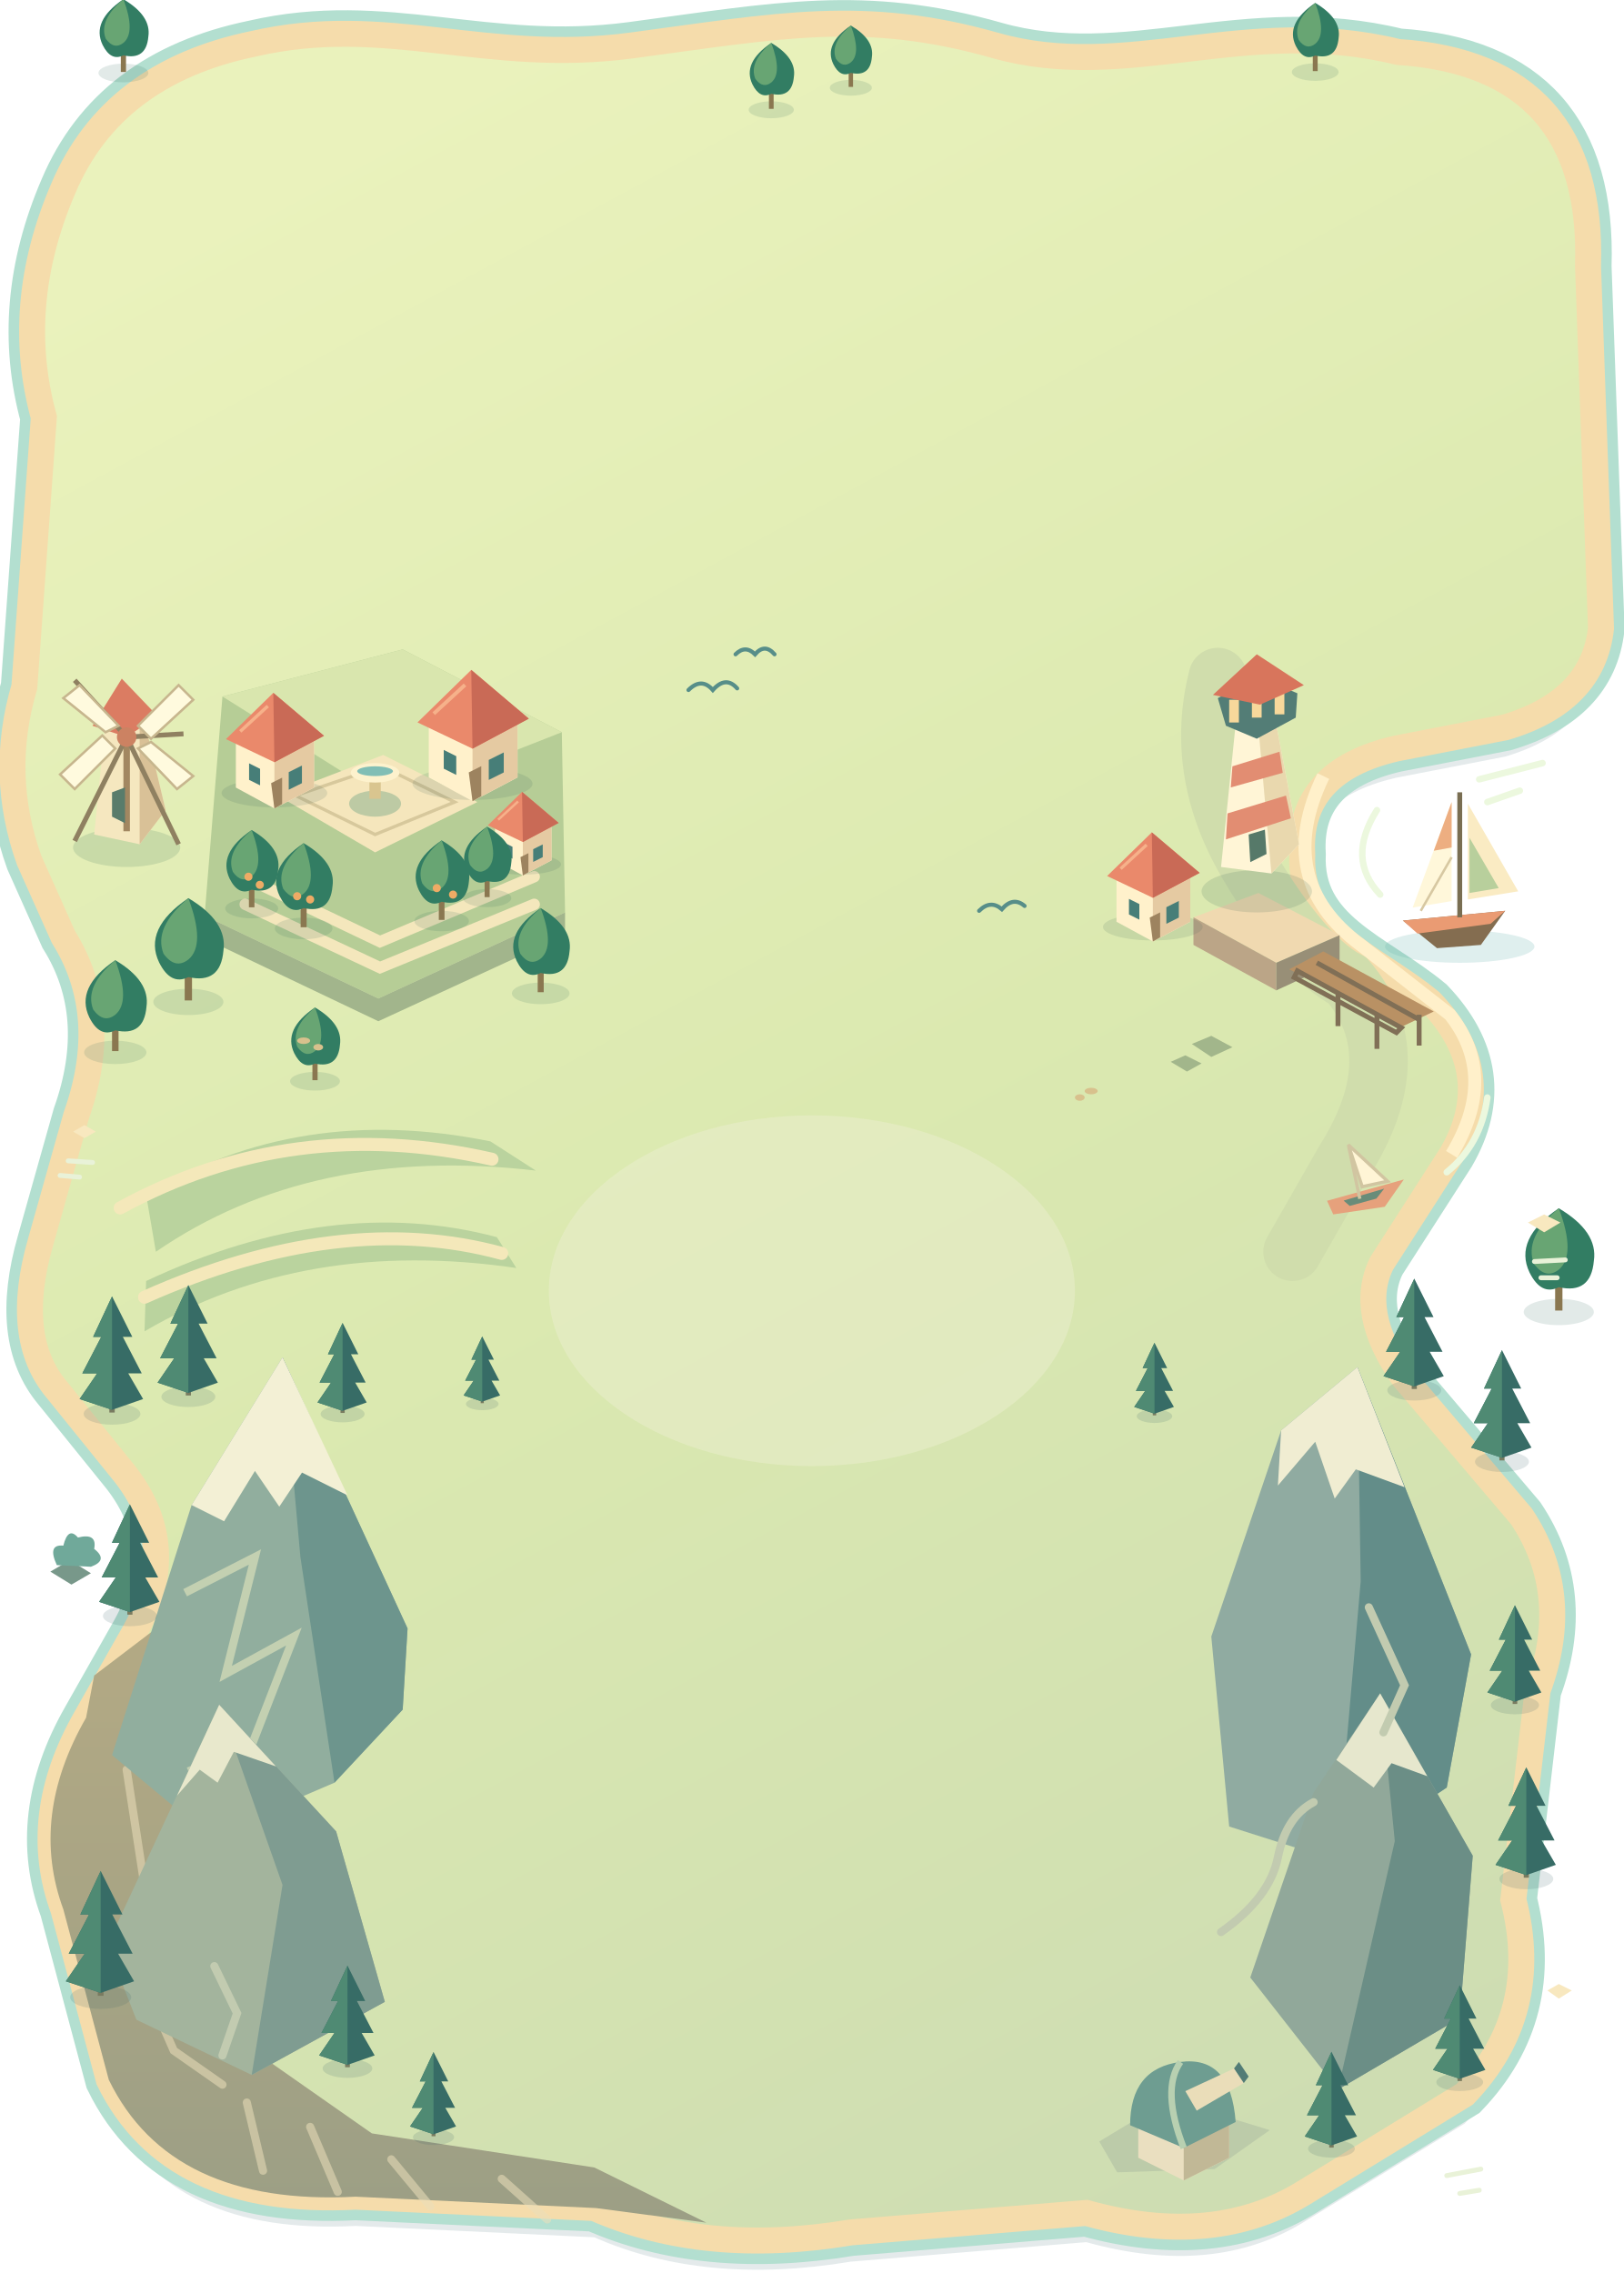
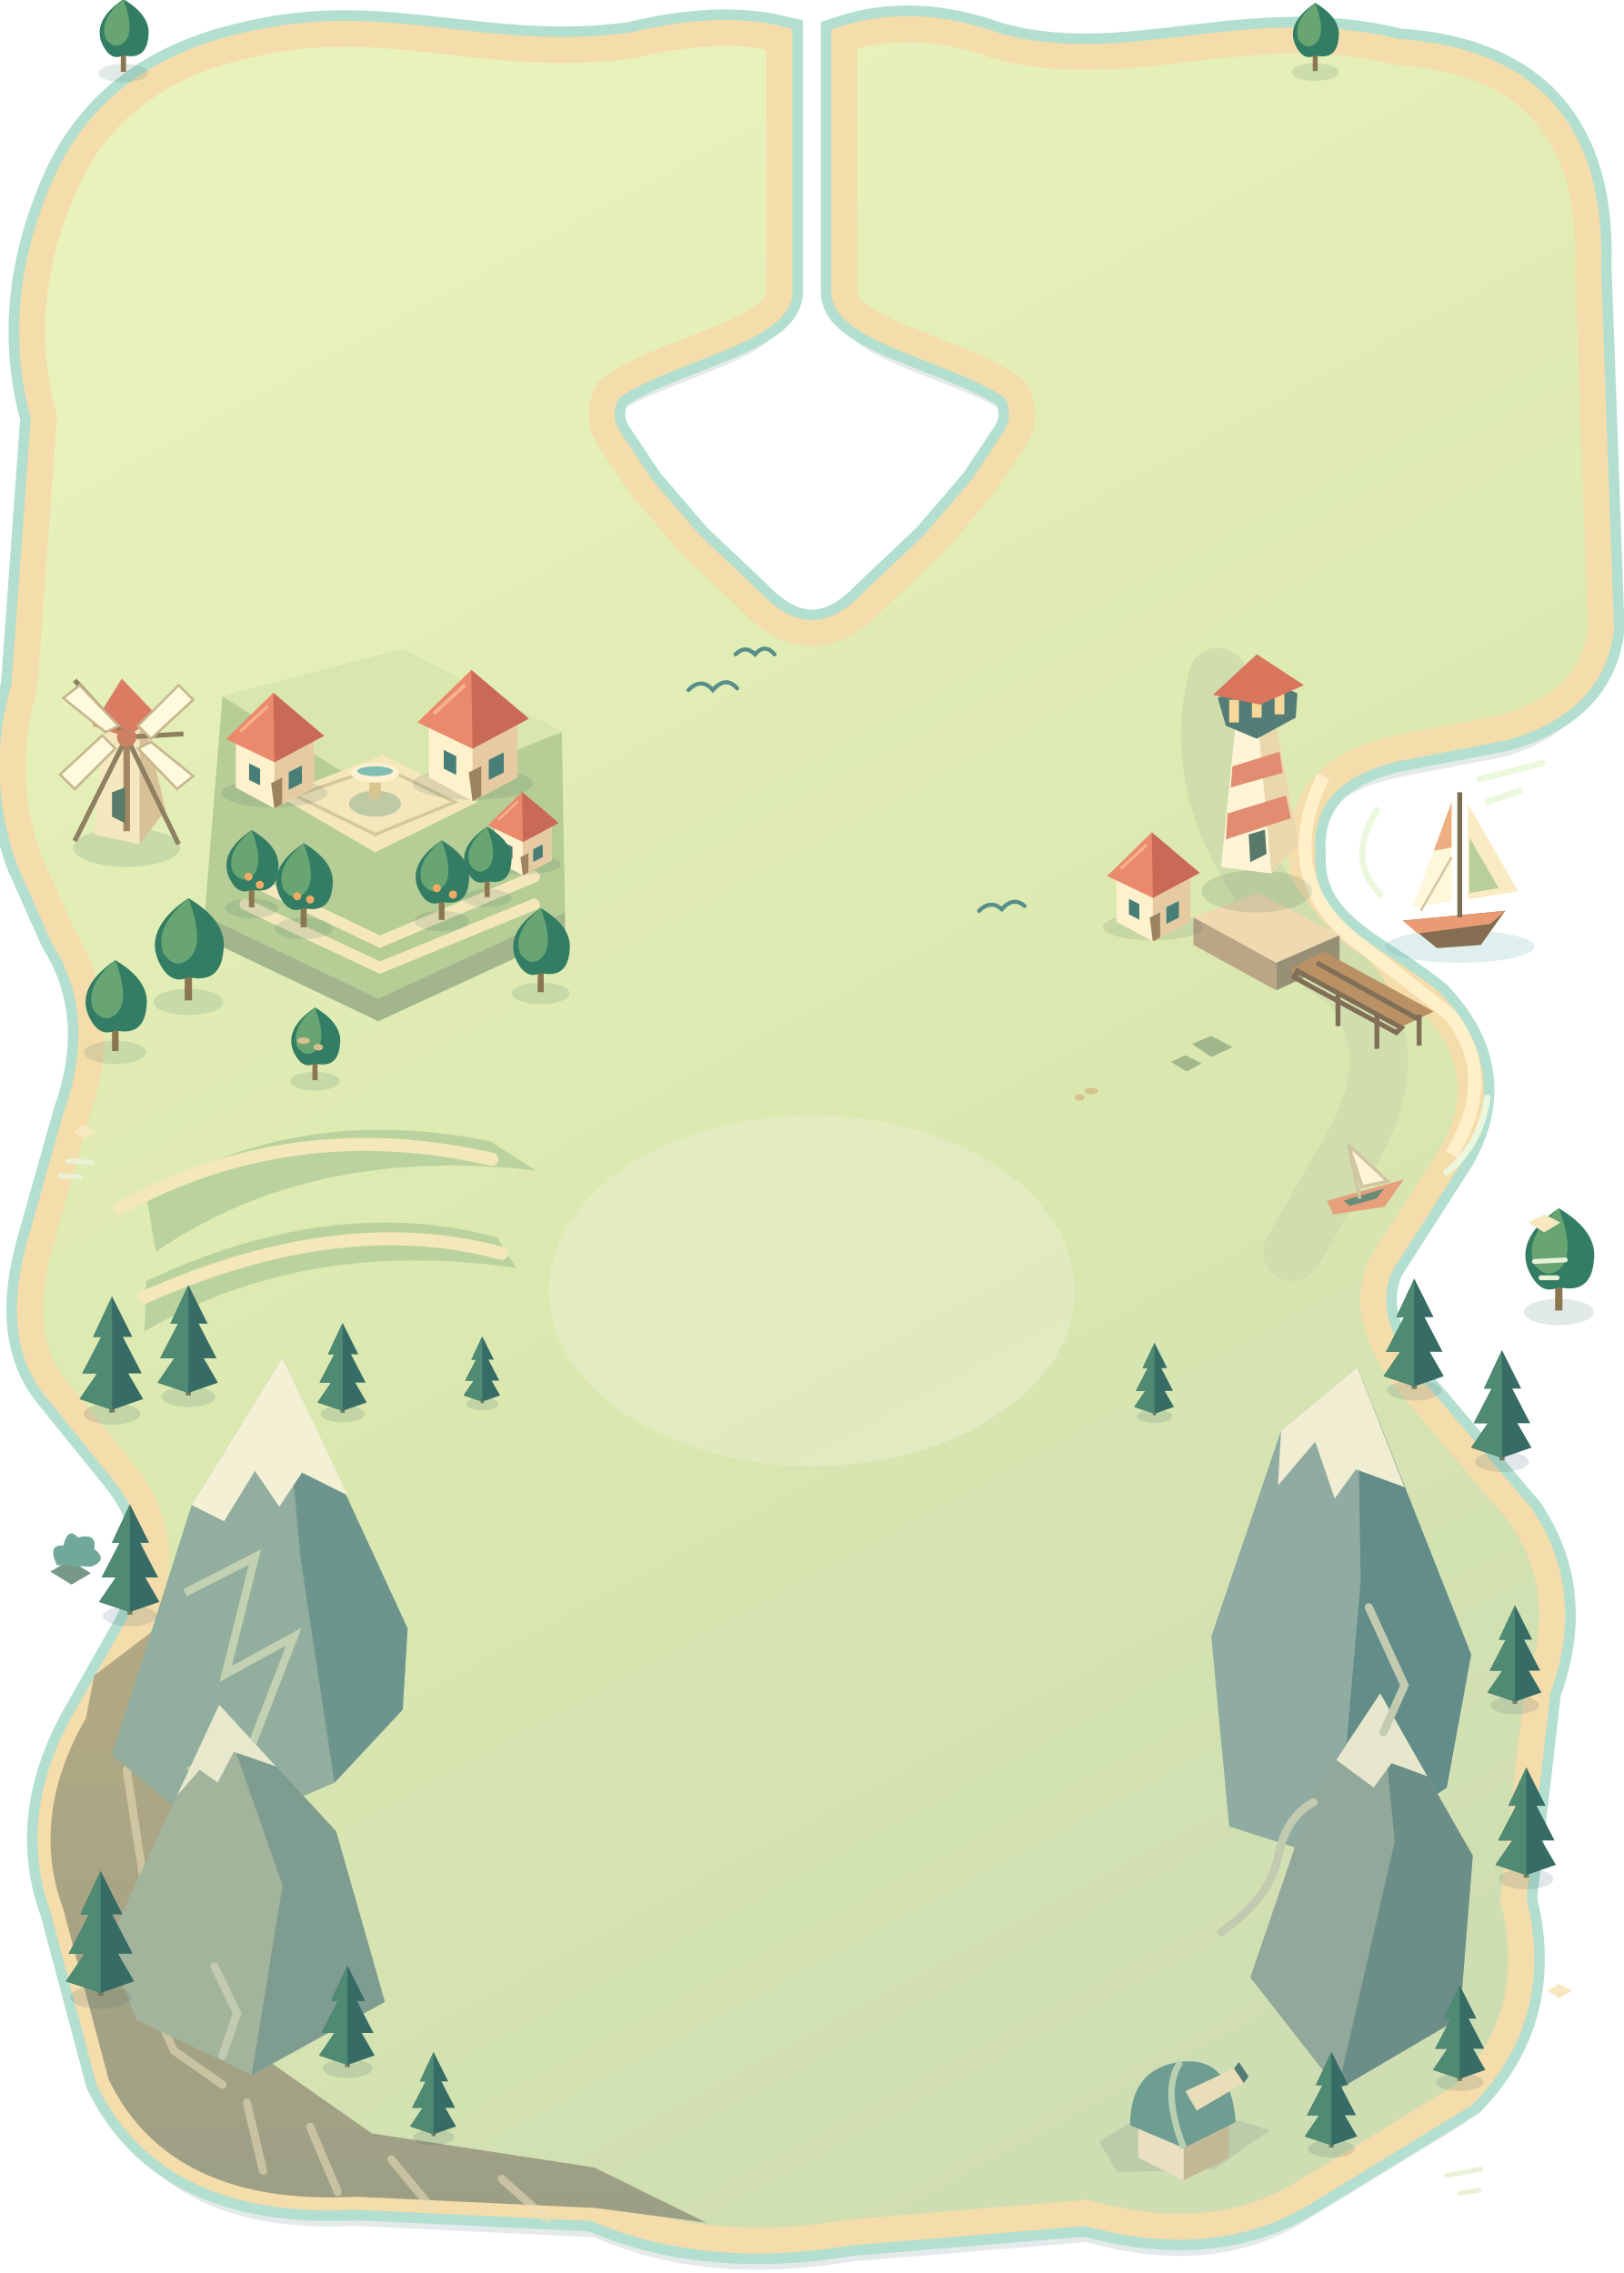
<svg xmlns="http://www.w3.org/2000/svg" viewBox="0 0 1000 1400" fill="none">
  <defs>
    <linearGradient id="land" x1="180" y1="100" x2="830" y2="1300" gradientUnits="userSpaceOnUse">
      <stop stop-color="#EAF2BC" />
      <stop offset=".5" stop-color="#DBE9B0" />
      <stop offset="1" stop-color="#CEDDB2" />
    </linearGradient>
    <linearGradient id="cliff" x1="0" y1="800" x2="0" y2="1400" gradientUnits="userSpaceOnUse">
      <stop stop-color="#C0AF83" />
      <stop offset="1" stop-color="#9A9E85" />
    </linearGradient>
    <symbol id="tree" viewBox="-25 -65 50 85">
      <ellipse cy="9" rx="24" ry="9" fill="#2D665A" opacity=".14" />
      <path d="M0 8V-28" stroke="#8A7750" stroke-width="5" />
      <path d="M0-62Q-31-41-20-18Q-12-2 0-8Q22-3 24-26Q27-46 0-62" fill="#327D63" />
      <path d="M0-62Q-24-42-17-24Q-9-13 0-20Q12-30 0-62" fill="#68A573" />
    </symbol>
    <symbol id="pine" viewBox="-24 -80 48 100">
      <ellipse cy="9" rx="21" ry="8" fill="#335D62" opacity=".15" />
      <path d="M0 8V-55" stroke="#797B60" stroke-width="4" />
      <path d="M0-78-14-48H-8L-22-21H-11L-24-2 0 6 23-2 12-21H22L8-48H15Z" fill="#376C66" />
      <path d="M0-78-14-48H-8L-22-21H-11L-24-2 0 6Z" fill="#4F8A73" />
    </symbol>
    <symbol id="house" viewBox="-50 -55 100 115">
      <ellipse cy="43" rx="48" ry="13" fill="#355E52" opacity=".13" />
      <path d="m-35-6 35-20 36 20v44L0 57-35 38Z" fill="#FFF1CB" />
      <path d="M0-26 36-6v44L0 57Z" fill="#E5CAA2" />
      <path d="m-44-6 43-42 46 39L0 15Z" fill="#EA896B" />
      <path d="M-1-48 45-9 0 15Z" fill="#C96A56" />
      <path d="m-23 16 10 5v15l-10-5Zm36 8 12-6v16l-12 6Z" fill="#477E78" />
      <path d="M-3 34 7 29v24l-7 4Z" fill="#9D835F" />
      <path d="m-31-13 25-23" stroke="#F6B18A" stroke-width="3" />
    </symbol>
  </defs>
-   <path d="M156 27C238 8 299 40 389 28S532 5 613 28 767 9 861 32Q982 40 978 164L986 387Q981 432 927 448L860 461Q799 475 802 526C800 575 846 588 881 617Q923 661 894 711L851 778Q836 808 864 848L937 934Q969 982 947 1041L932 1170Q950 1240 902 1290L804 1350Q748 1385 669 1363L524 1375Q434 1390 366 1360L219 1353Q105 1359 67 1281L39 1176Q18 1119 53 1058L83 1005Q112 953 77 908L35 856Q8 824 25 765L47 687Q69 625 39 577L18 530Q-1 477 15 423L27 257Q8 188 39 116 69 45 156 27Z" fill="#164F59" opacity=".12" transform="translate(0 18)" />
-   <path d="M156 27C238 8 299 40 389 28S532 5 613 28 767 9 861 32Q982 40 978 164L986 387Q981 432 927 448L860 461Q799 475 802 526C800 575 846 588 881 617Q923 661 894 711L851 778Q836 808 864 848L937 934Q969 982 947 1041L932 1170Q950 1240 902 1290L804 1350Q748 1385 669 1363L524 1375Q434 1390 366 1360L219 1353Q105 1359 67 1281L39 1176Q18 1119 53 1058L83 1005Q112 953 77 908L35 856Q8 824 25 765L47 687Q69 625 39 577L18 530Q-1 477 15 423L27 257Q8 188 39 116 69 45 156 27Z" fill="#B3DFD0" stroke="#B3DFD0" stroke-width="29" />
-   <path d="M156 27C238 8 299 40 389 28S532 5 613 28 767 9 861 32Q982 40 978 164L986 387Q981 432 927 448L860 461Q799 475 802 526C800 575 846 588 881 617Q923 661 894 711L851 778Q836 808 864 848L937 934Q969 982 947 1041L932 1170Q950 1240 902 1290L804 1350Q748 1385 669 1363L524 1375Q434 1390 366 1360L219 1353Q105 1359 67 1281L39 1176Q18 1119 53 1058L83 1005Q112 953 77 908L35 856Q8 824 25 765L47 687Q69 625 39 577L18 530Q-1 477 15 423L27 257Q8 188 39 116 69 45 156 27Z" fill="url(#land)" stroke="#F5DCAB" stroke-width="16" />
+   <path d="M156 27C238 8 299 40 389 28Q442 15 480 24L480 180C480 204 402 218 375 240Q366 255 375 270L395 300 425 335 462 370Q500 410 538 370L575 335 605 300 625 270Q634 255 625 240C598 218 520 204 520 180L520 24Q563 10 613 28C694 51 767 9 861 32Q982 40 978 164L986 387Q981 432 927 448L860 461Q799 475 802 526C800 575 846 588 881 617Q923 661 894 711L851 778Q836 808 864 848L937 934Q969 982 947 1041L932 1170Q950 1240 902 1290L804 1350Q748 1385 669 1363L524 1375Q434 1390 366 1360L219 1353Q105 1359 67 1281L39 1176Q18 1119 53 1058L83 1005Q112 953 77 908L35 856Q8 824 25 765L47 687Q69 625 39 577L18 530Q-1 477 15 423L27 257Q8 188 39 116 69 45 156 27Z" fill="#164F59" opacity=".12" transform="translate(0 18)" />
+   <path d="M156 27C238 8 299 40 389 28Q442 15 480 24L480 180C480 204 402 218 375 240Q366 255 375 270L395 300 425 335 462 370Q500 410 538 370L575 335 605 300 625 270Q634 255 625 240C598 218 520 204 520 180L520 24Q563 10 613 28C694 51 767 9 861 32Q982 40 978 164L986 387Q981 432 927 448L860 461Q799 475 802 526C800 575 846 588 881 617Q923 661 894 711L851 778Q836 808 864 848L937 934Q969 982 947 1041L932 1170Q950 1240 902 1290L804 1350Q748 1385 669 1363L524 1375Q434 1390 366 1360L219 1353Q105 1359 67 1281L39 1176Q18 1119 53 1058L83 1005Q112 953 77 908L35 856Q8 824 25 765L47 687Q69 625 39 577L18 530Q-1 477 15 423L27 257Q8 188 39 116 69 45 156 27Z" fill="#B3DFD0" stroke="#B3DFD0" stroke-width="29" />
+   <path d="M156 27C238 8 299 40 389 28Q442 15 480 24L480 180C480 204 402 218 375 240Q366 255 375 270L395 300 425 335 462 370Q500 410 538 370L575 335 605 300 625 270Q634 255 625 240C598 218 520 204 520 180L520 24Q563 10 613 28C694 51 767 9 861 32Q982 40 978 164L986 387Q981 432 927 448L860 461Q799 475 802 526C800 575 846 588 881 617Q923 661 894 711L851 778Q836 808 864 848L937 934Q969 982 947 1041L932 1170Q950 1240 902 1290L804 1350Q748 1385 669 1363L524 1375Q434 1390 366 1360L219 1353Q105 1359 67 1281L39 1176Q18 1119 53 1058L83 1005Q112 953 77 908L35 856Q8 824 25 765L47 687Q69 625 39 577L18 530Q-1 477 15 423L27 257Q8 188 39 116 69 45 156 27Z" fill="url(#land)" stroke="#F5DCAB" stroke-width="16" />
  <path d="M58 1032 104 997 126 1063 108 1178 149 1258 229 1314 366 1335 435 1369 367 1360 219 1353Q105 1359 67 1281L39 1176Q18 1119 53 1058Z" fill="url(#cliff)" />
  <path d="m78 1090 10 65 23 31m-36 4 32 73 30 21m15 11 10 42m29-27 17 40m33-20 24 29m44-17 28 25" stroke="#EBDFB9" stroke-width="5" stroke-linecap="round" opacity=".55" />
  <path d="M90 736Q184 679 302 703L330 721Q192 705 96 771ZM90 789Q205 735 306 762L318 781Q188 762 89 820Z" fill="#BAD39E" />
  <path d="M74 744Q180 686 303 714M89 799Q210 745 309 772" stroke="#F4E8BA" stroke-width="8" stroke-linecap="round" />
  <ellipse cx="500" cy="795" rx="162" ry="108" fill="#E8EDC9" opacity=".6" />
  <path d="M750 417Q735 476 769 533T830 604Q869 650 828 715L796 771" stroke="#D0DDAC" stroke-width="36" stroke-linecap="round" />
  <path d="M815 478Q784 542 838 582L893 625Q923 663 894 711" stroke="#FFF0CA" stroke-width="8" />
  <path d="M848 499Q829 529 850 551M916 676q-4 29-25 46M911 480l39-10M916 494l20-7" stroke="#ECF8DE" stroke-width="4" stroke-linecap="round" />
  <path d="M137 429 248 400 346 451 348 562 233 615 126 564Z" fill="#B6CD96" />
  <path d="M137 429 248 400 346 451 239 493Z" fill="#D9E6AE" />
  <path d="m126 564 107 51 115-53v14l-115 53-107-51Z" fill="#A2B58C" />
  <path d="m146 538 88 42 95-40M151 557l83 39 95-39" stroke="#F4E7BC" stroke-width="7" stroke-linecap="round" />
  <path d="m171 490 65-25 58 29-63 31Z" fill="#F5E6BC" />
  <path d="m182 490 49 24 49-20-45-22Z" stroke="#D7C89C" stroke-width="2" />
  <ellipse cx="231" cy="495" rx="16" ry="8" fill="#BDCAA4" />
  <path d="M231 492v-15" stroke="#D9C58F" stroke-width="7" />
  <ellipse cx="231" cy="476" rx="15" ry="6" fill="#FDF2CD" />
  <ellipse cx="231" cy="475" rx="11" ry="3" fill="#81BEB5" />
  <use href="#house" x="135.0" y="422" width="68" height="78" />
  <use href="#house" x="252.5" y="407" width="77" height="89" />
  <use href="#house" x="297.5" y="484" width="49" height="57" />
  <g transform="translate(78 485)">
    <ellipse cy="37" rx="33" ry="12" fill="#376E5C" opacity=".16" />
    <path d="M-20 29-13-41 9-49 24 14 8 35Z" fill="#F5E7BF" />
    <path d="m9-49 15 63L8 35V-39Z" fill="#D9C197" />
    <path d="m-21-38 18-29 22 23L0-31Z" fill="#DB7C62" />
    <path d="M0-31v58" stroke="#A28761" stroke-width="4" />
    <g stroke="#8F8061" stroke-width="3">
      <path d="m0-31-32-35M0-31 35-33M0-31 32 35M0-31-32 33" />
    </g>
    <g fill="#FFFADE" stroke="#C7B68E" stroke-width="1.5">
      <path d="m-5-38-24-25-10 8 26 21ZM7-38l25-25 9 9-26 24ZM7-24l24 25 10-8-26-21ZM-7-24-32 1l-9-9 26-24Z" />
    </g>
    <circle cy="-31" r="6" fill="#CC8262" />
    <path d="M-9 18V3l8-3v22Z" fill="#597C6B" />
  </g>
  <use href="#tree" x="138.0" y="509.2" width="34" height="57.8" />
  <use href="#tree" x="168.5" y="517.1" width="37" height="62.9" />
  <use href="#tree" x="254.5" y="515.5" width="35" height="59.5" />
  <use href="#tree" x="284.5" y="507.3" width="31" height="52.7" />
  <use href="#tree" x="93.5" y="550.5" width="45" height="76.5" />
  <use href="#tree" x="51.0" y="589.0" width="40" height="68.0" />
  <use href="#tree" x="314.5" y="557.1" width="37" height="62.9" />
  <use href="#tree" x="178.0" y="618.6" width="32" height="54.4" />
  <use href="#tree" x="60.0" y="-2.4" width="32" height="54.4" />
-   <use href="#tree" x="460.5" y="24.7" width="29" height="49.3" />
-   <use href="#tree" x="510.5" y="14.1" width="27" height="45.9" />
  <use href="#tree" x="795.0" y="0.0" width="30" height="51.0" />
  <use href="#tree" x="937.5" y="741.5" width="45" height="76.5" />
  <g fill="#EEAB65">
    <circle cx="153" cy="540" r="2.5" />
    <circle cx="160" cy="545" r="2.5" />
    <circle cx="183" cy="552" r="2.5" />
    <circle cx="191" cy="554" r="2.5" />
    <circle cx="269" cy="547" r="2.5" />
    <circle cx="279" cy="551" r="2.5" />
  </g>
  <path d="m735 565 40-15 50 26-39 17Z" fill="#F0D9B0" />
  <path d="m735 565 51 28v17l-51-28Z" fill="#BBA587" />
  <path d="m786 593 39-17v16l-39 18Z" fill="#988F77" />
  <path d="m794 597 68 36 21-10-68-37Z" fill="#B99164" />
  <path d="m797 602 63 34 3-3-64-35ZM811 593l63 35M824 611v21m24-8v22m26-21v19" stroke="#806F56" stroke-width="3" />
  <g transform="translate(774 526)">
    <ellipse cy="23" rx="34" ry="13" fill="#496E60" opacity=".17" />
    <path d="m-22 8 9-88 24-5 15 79-17 18Z" fill="#FFF5D6" />
    <path d="M11-85 26-6 9 12 1-78Z" fill="#E9D8AE" />
    <path d="m-18-25 36-11 3 14-40 13ZM-15-54l29-9 2 13-32 9Z" fill="#E28D72" />
    <path d="m-19-79-5-17 25-13 24 10-1 15-24 13Z" fill="#537D76" />
    <path d="M-14-95v14m14-21v18m14-16v14" stroke="#F7D89B" stroke-width="6" />
    <path d="m-27-98 27-25 29 19-27 12Z" fill="#D8755C" />
    <path d="m-4 5-1-17 10-3 1 15Z" fill="#567969" />
  </g>
  <use href="#house" x="678.0" y="508" width="64" height="74" />
  <g transform="translate(899 553)">
    <ellipse cy="30" rx="46" ry="10" fill="#5DADA9" opacity=".2" />
    <path d="m-35 14 63-6-15 21-27 2Z" fill="#846D50" />
    <path d="m-35 14 63-6-9 8-45 6Z" fill="#EA9B73" />
    <path d="M0 12v-77" stroke="#796E52" stroke-width="3" />
    <path d="M-5-59-29 6-5 2Z" fill="#FFF7DA" />
    <path d="M5-58 36-4 5 1Z" fill="#FAEBC3" />
    <path d="m6-37 18 31-18 3Z" fill="#B8CF9C" />
    <path d="m-5-59-11 30 11-2Z" fill="#EDAE81" />
    <path d="M-5-25-24 8" stroke="#D7C8A2" stroke-width="1.5" />
  </g>
  <g transform="translate(839 736) rotate(-12)">
    <path d="M-22-1 27-4 12 10-20 8Z" fill="#E6A17C" />
    <path d="m-12 1 26-2-6 5-17 1Z" fill="#698C79" />
    <path d="M-2 2v-33M-2-32 17-5H1Z" stroke="#D1C5A1" stroke-width="2" fill="#FFF5D6" />
  </g>
  <path d="m734 643 12-5 13 7-13 6Zm-13 11 9-4 10 5-9 5Z" fill="#A2B68B" />
  <path d="m69 1081 49-154 56-91 77 167-3 50-42 45-77 33Z" fill="#91AE9E" />
  <path d="m174 836 77 167-3 50-42 45-21-139Z" fill="#6D958D" />
  <path d="m118 927 56-91 40 85-28-14-14 21-15-22-19 31Z" fill="#F3F0D5" />
  <path d="m114 981 43-22-18 72 42-23-26 67-39 16" stroke="#C3D0B1" stroke-width="5" />
  <path d="m66 1198 69-148 72 78 30 105-82 45-71-34Z" fill="#A3B49D" />
  <path d="m135 1050 72 78 30 105-82 45 19-117Z" fill="#7F9C91" />
  <path d="m109 1106 26-56 35 38-26-9-10 19-11-8Z" fill="#E8E8CC" />
  <path d="m757 1125-11-117 43-127 47-39 70 177-15 82-68 45Z" fill="#90ABA1" />
  <path d="m836 842 70 177-15 82-68 45 15-172Z" fill="#638D89" />
  <path d="m789 881 47-39 29 74-30-11-13 18-12-35-23 27Z" fill="#F0EDD2" />
  <path d="m770 1218 39-114 41-61 57 100-8 100-75 44Z" fill="#91A89A" />
  <path d="m850 1043 57 100-8 100-75 44 35-153Z" fill="#6B8E86" />
  <path d="m823 1084 27-41 29 51-22-8-11 15Z" fill="#E6E7CD" />
  <path d="M752 1190q30-21 35-46t22-34m34-120 22 48-13 29m-720 144 14 29-9 26" stroke="#C2CBB0" stroke-width="5" stroke-linecap="round" />
  <path d="M677 1319 720 1293 782 1312 748 1336 688 1338Z" fill="#BCCBA9" />
  <path d="m701 1309 26-15 30 14v21l-28 14-28-14Z" fill="#EADFC0" />
  <path d="m729 1343 28-14v-21l-28 14Z" fill="#C1B896" />
  <path d="M696 1309q0-35 31-39t34 37l-32 16Z" fill="#6E9D91" />
  <path d="M727 1270q-12 17 2 53" stroke="#B8D0B1" stroke-width="4" />
  <path d="m730 1288 30-14 6 9-29 17Z" fill="#EADDB9" />
  <path d="m760 1274 6 9 3-4-6-9Z" fill="#527C76" />
  <use href="#pine" x="49.0" y="796.8" width="40" height="83.2" />
  <use href="#pine" x="97.0" y="789.96" width="38" height="79.04" />
  <use href="#pine" x="195.5" y="813.52" width="31" height="64.48" />
  <use href="#pine" x="61.0" y="924.96" width="38" height="79.04" />
  <use href="#pine" x="40.5" y="1150.56" width="43" height="89.44" />
  <use href="#pine" x="196.5" y="1209.2" width="35" height="72.8" />
  <use href="#pine" x="252.5" y="1262.68" width="29" height="60.32" />
  <use href="#pine" x="852.0" y="785.96" width="38" height="79.04" />
  <use href="#pine" x="906.0" y="829.96" width="38" height="79.04" />
  <use href="#pine" x="916.0" y="987.28" width="34" height="70.72" />
  <use href="#pine" x="921.0" y="1086.96" width="38" height="79.04" />
  <use href="#pine" x="882.5" y="1221.36" width="33" height="68.64" />
  <use href="#pine" x="803.5" y="1262.36" width="33" height="68.64" />
  <use href="#pine" x="285.5" y="822.16" width="23" height="47.84" />
  <use href="#pine" x="698.5" y="826.0" width="25" height="52.0" />
  <g stroke="#578E89" stroke-width="2.5" stroke-linecap="round">
    <path d="M424 425q8-8 15 0 8-9 15-1M453 403q6-6 12 0 6-7 12 0M603 561q7-7 14-1 7-8 14-2" />
  </g>
  <g fill="#F8E8BF">
    <path d="m45 697 7-4 7 4-7 4ZM941 753l10-5 10 5-10 6ZM953 1226l7-4 8 4-8 5Z" />
  </g>
  <path d="m42 715 15 1m-20 8 12 1m896 52 19-1m-15 11h10M891 1340l21-4m-13 15 12-2" stroke="#E9F2D8" stroke-width="3" stroke-linecap="round" />
  <g transform="translate(43 967)">
    <path d="m-12 1 12-7 13 8-12 7Z" fill="#78988A" />
    <path d="M-8-3q-6-13 4-12 3-12 9-5 12-3 10 7 9 7-2 11Z" fill="#70A99A" />
  </g>
  <g fill="#D8C18D">
    <ellipse cx="187" cy="641" rx="4" ry="2" />
    <ellipse cx="196" cy="645" rx="3" ry="2" />
    <ellipse cx="665" cy="676" rx="3" ry="2" />
    <ellipse cx="672" cy="672" rx="4" ry="2" />
  </g>
</svg>
